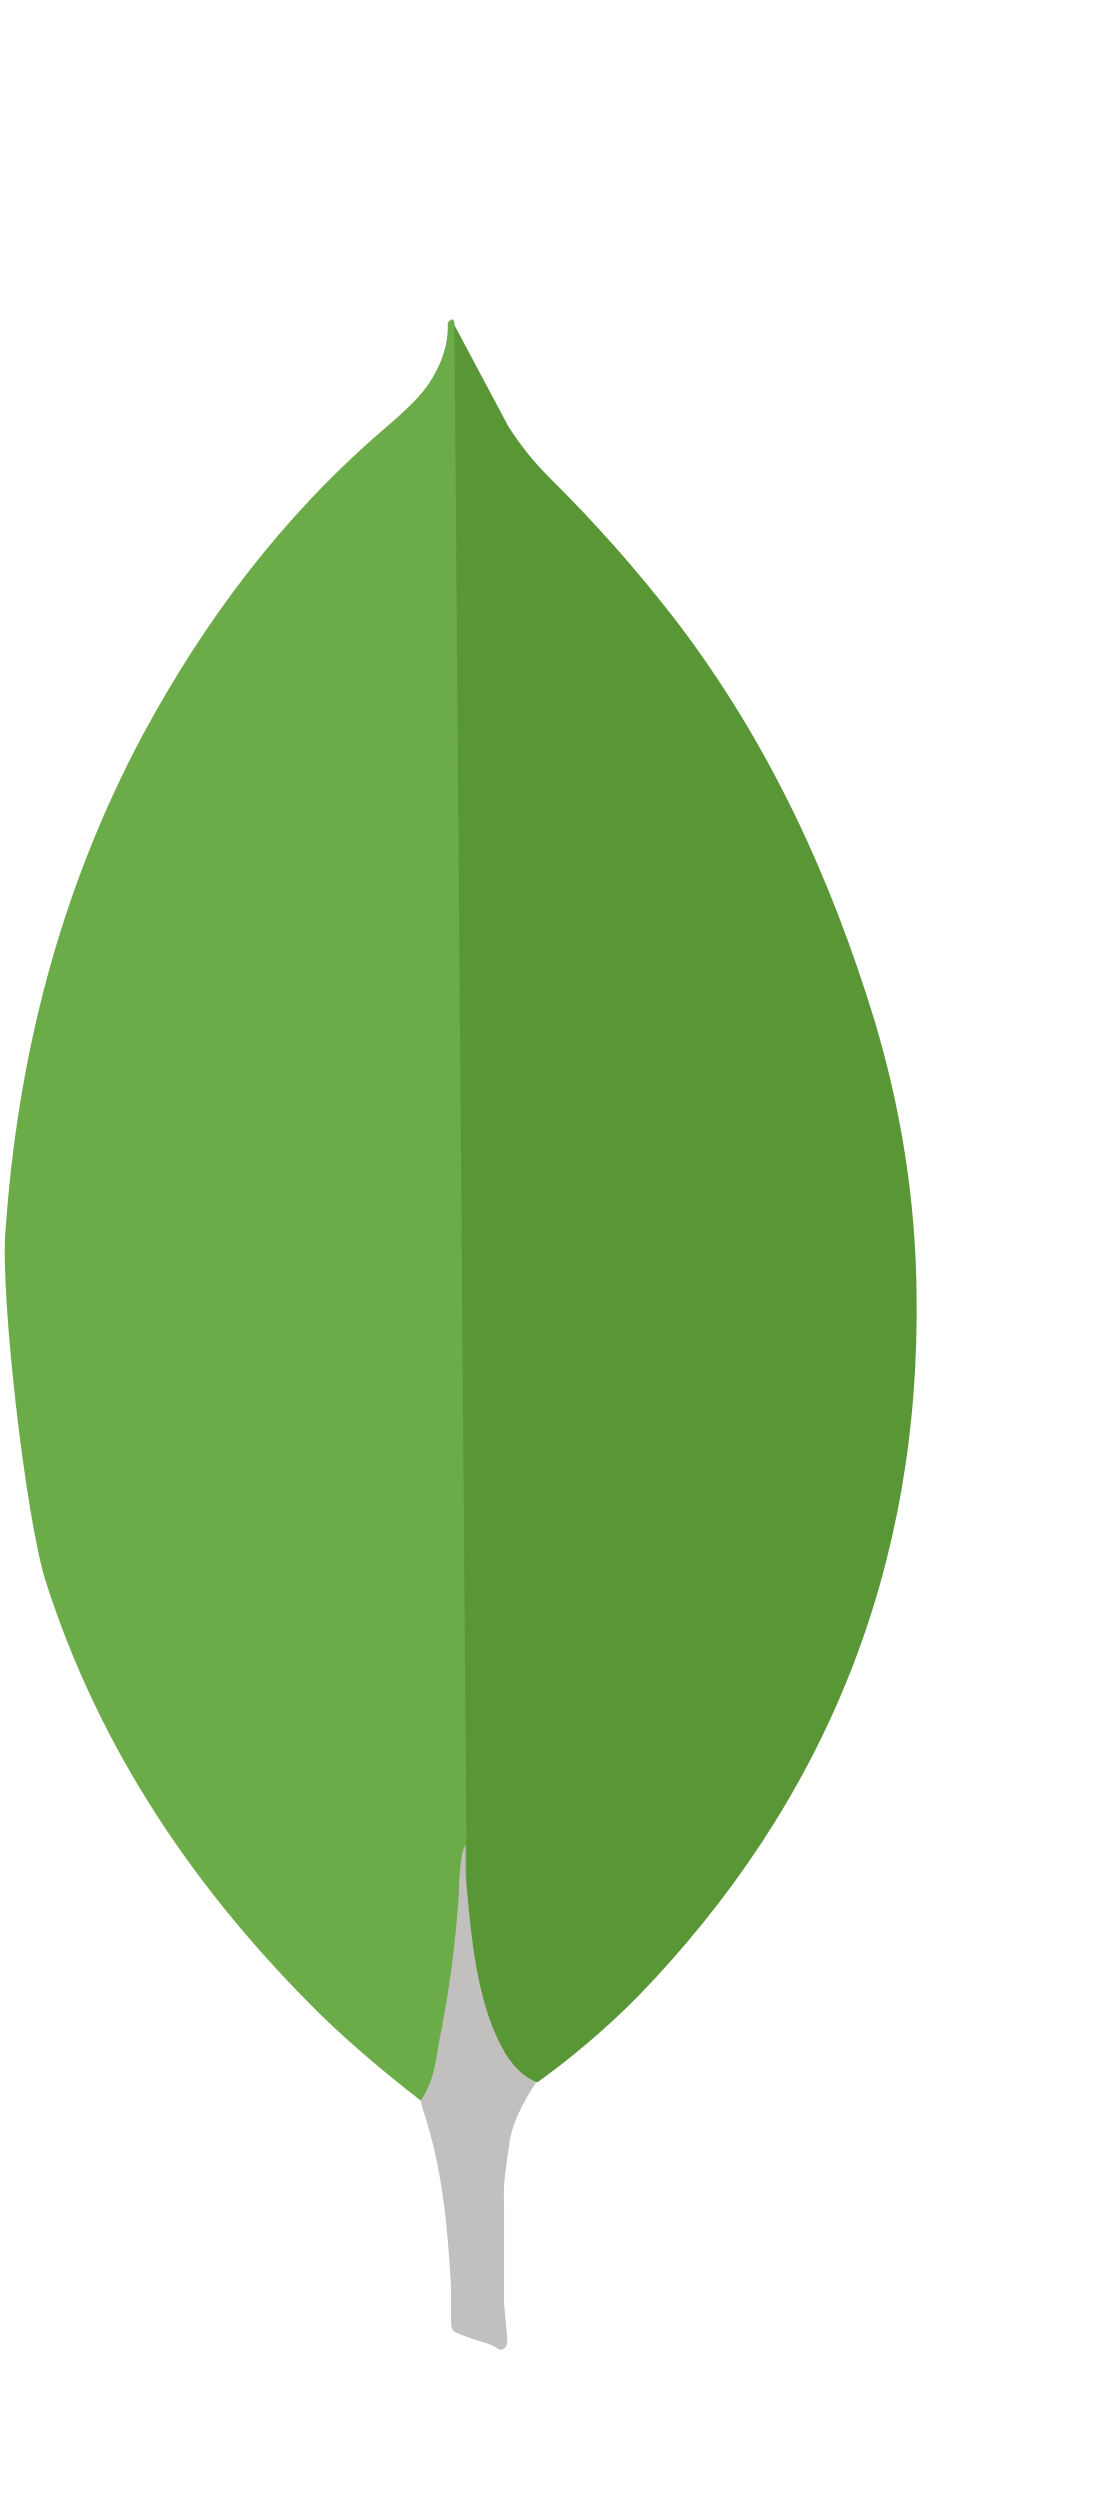
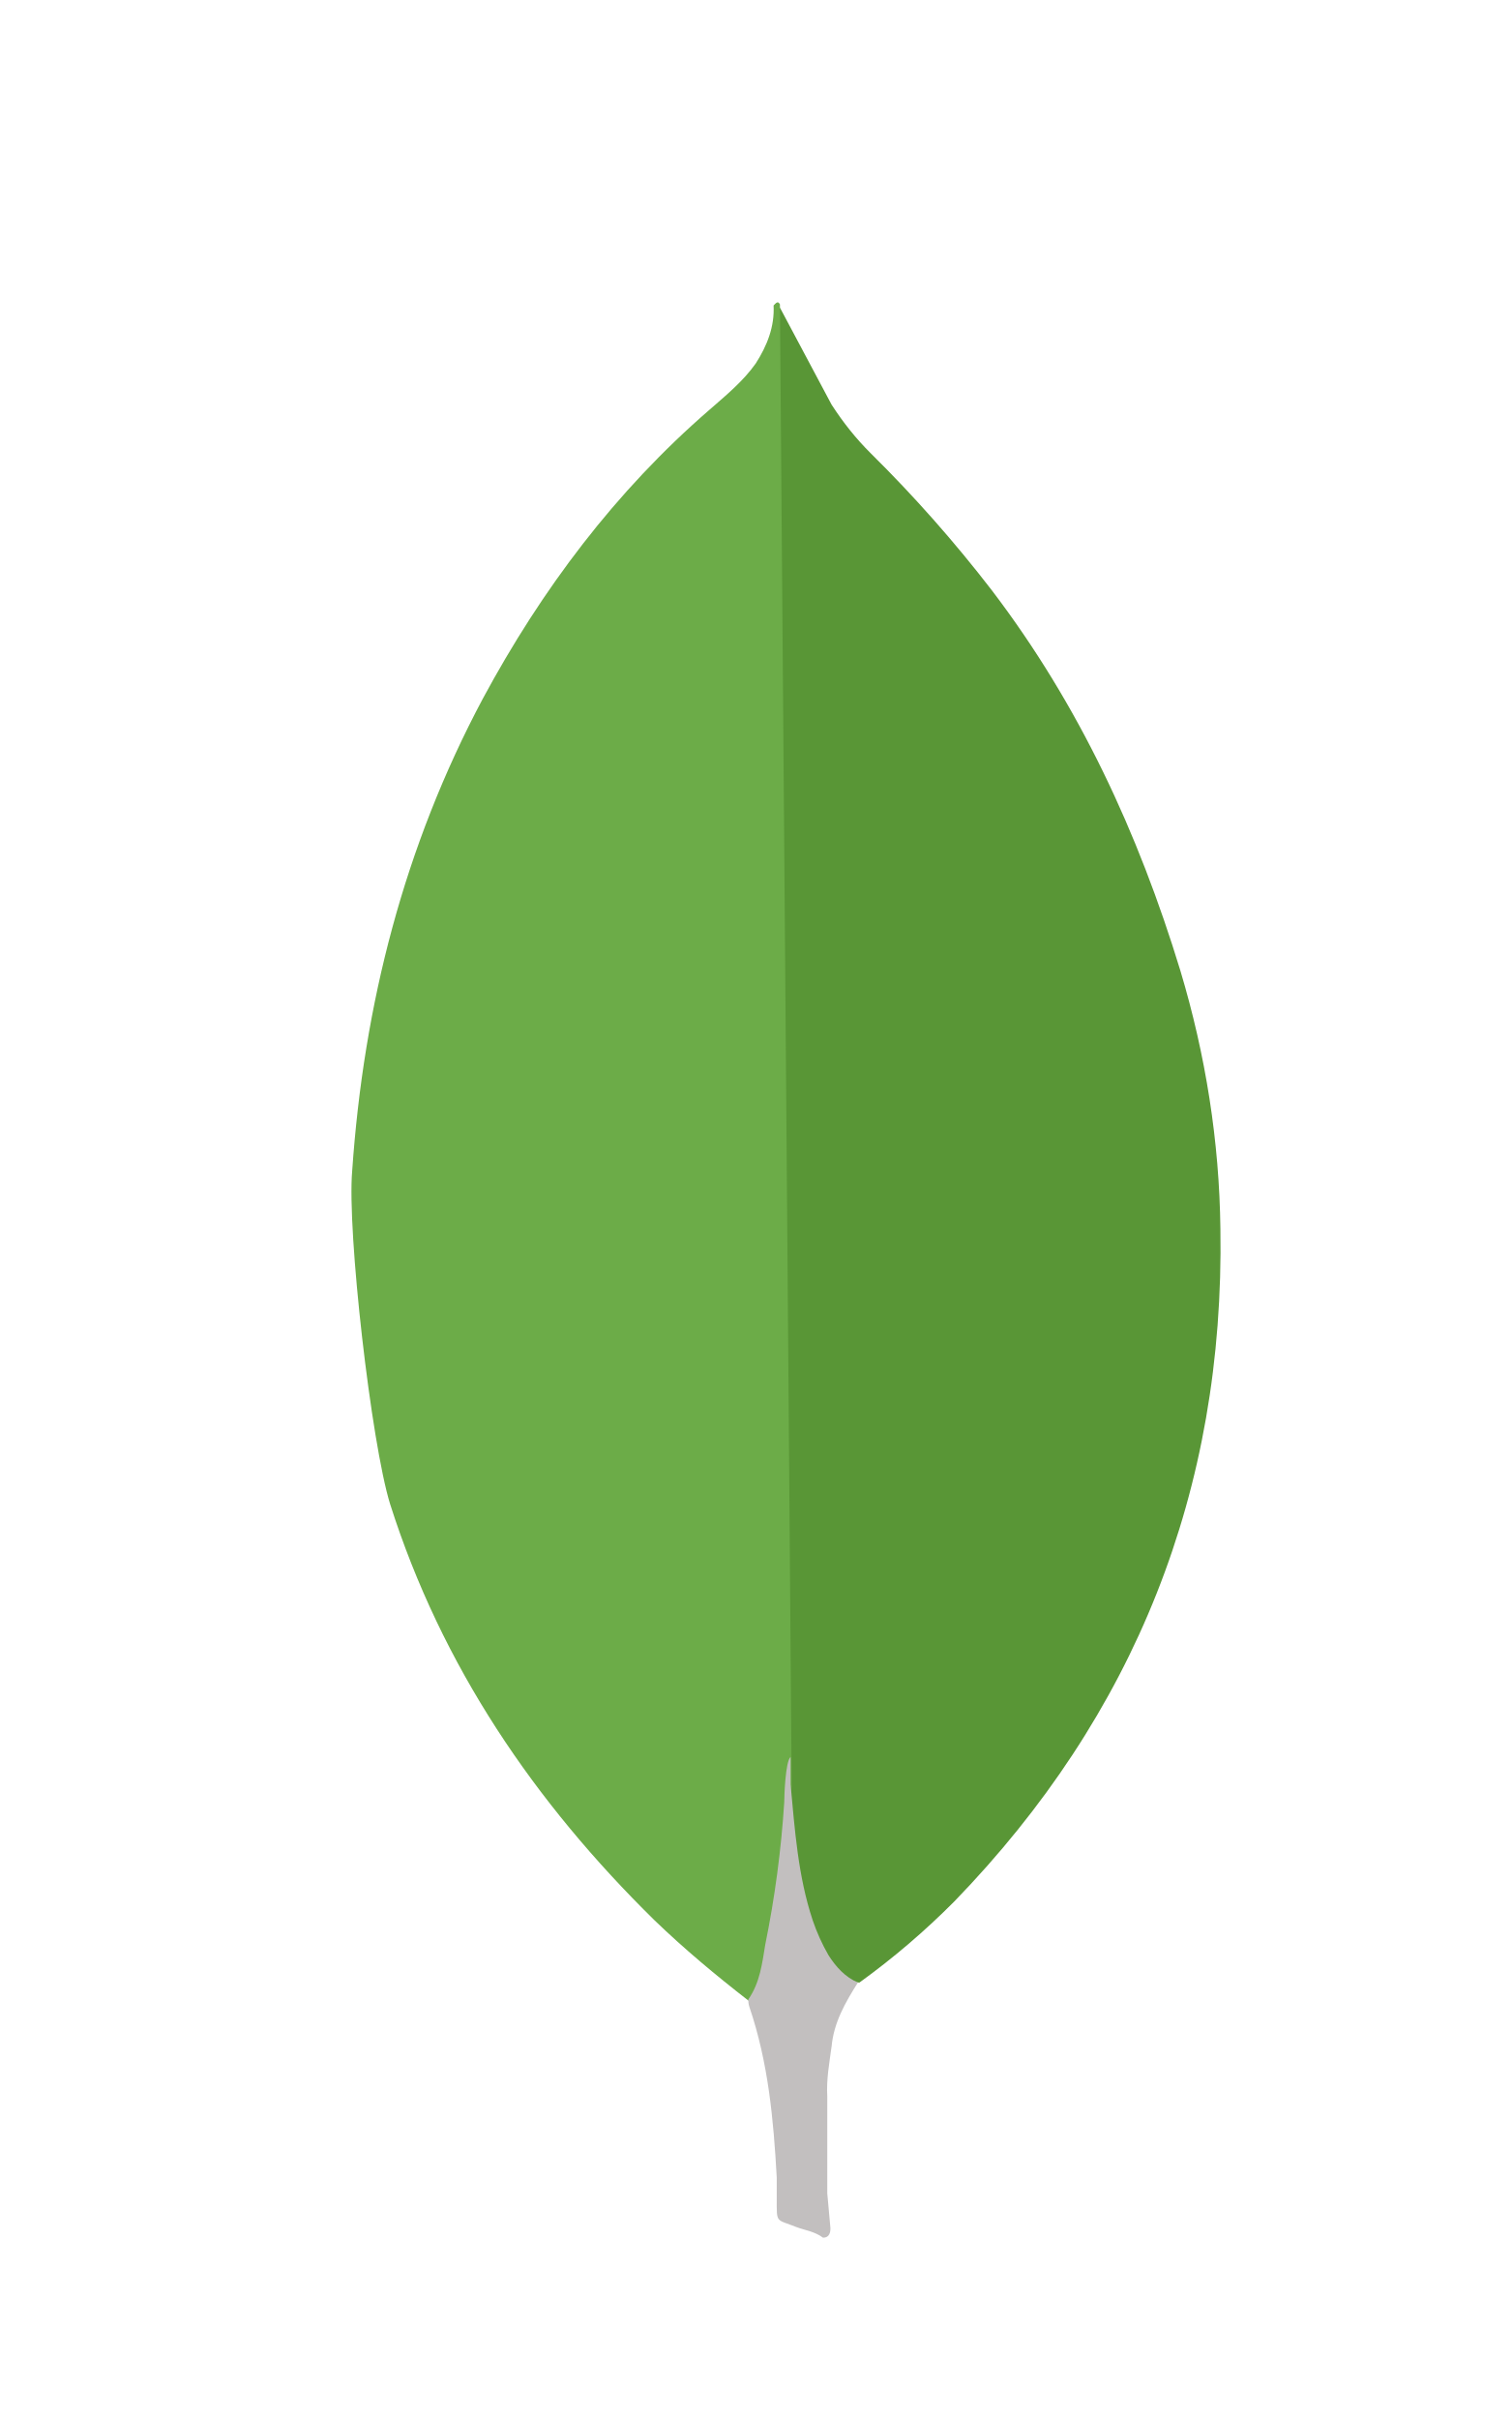
- <svg xmlns="http://www.w3.org/2000/svg" viewBox="8.738 -5.036 17.46 39.406">
+ <svg xmlns="http://www.w3.org/2000/svg" viewBox="3 -5 25 40">
  <path d="m15.9.087.854 1.604c.192.296.4.558.645.802a22.406 22.406 0 0 1 2.004 2.266c1.447 1.9 2.423 4.01 3.12 6.292.418 1.394.645 2.824.662 4.27.07 4.323-1.412 8.035-4.4 11.12a12.7 12.7 0 0 1 -1.57 1.342c-.296 0-.436-.227-.558-.436a3.589 3.589 0 0 1 -.436-1.255c-.105-.523-.174-1.046-.14-1.586v-.244c-.024-.052-.285-24.052-.181-24.175z" fill="#599636" />
  <path d="m15.9.034c-.035-.07-.07-.017-.105.017.017.35-.105.662-.296.96-.21.296-.488.523-.767.767-1.55 1.342-2.77 2.963-3.747 4.776-1.3 2.44-1.97 5.055-2.16 7.808-.087.993.314 4.497.627 5.508.854 2.684 2.388 4.933 4.375 6.885.488.47 1.01.906 1.55 1.325.157 0 .174-.14.21-.244a4.78 4.78 0 0 0 .157-.68l.35-2.614z" fill="#6cac48" />
  <path d="m16.754 28.845c.035-.4.227-.732.436-1.063-.21-.087-.366-.26-.488-.453a3.235 3.235 0 0 1 -.26-.575c-.244-.732-.296-1.5-.366-2.248v-.453c-.087.07-.105.662-.105.75a17.37 17.37 0 0 1 -.314 2.353c-.052.314-.087.627-.28.906 0 .035 0 .07.017.122.314.924.4 1.865.453 2.824v.35c0 .418-.017.33.33.47.14.052.296.07.436.174.105 0 .122-.087.122-.157l-.052-.575v-1.604c-.017-.28.035-.558.07-.82z" fill="#c2bfbf" />
</svg>
